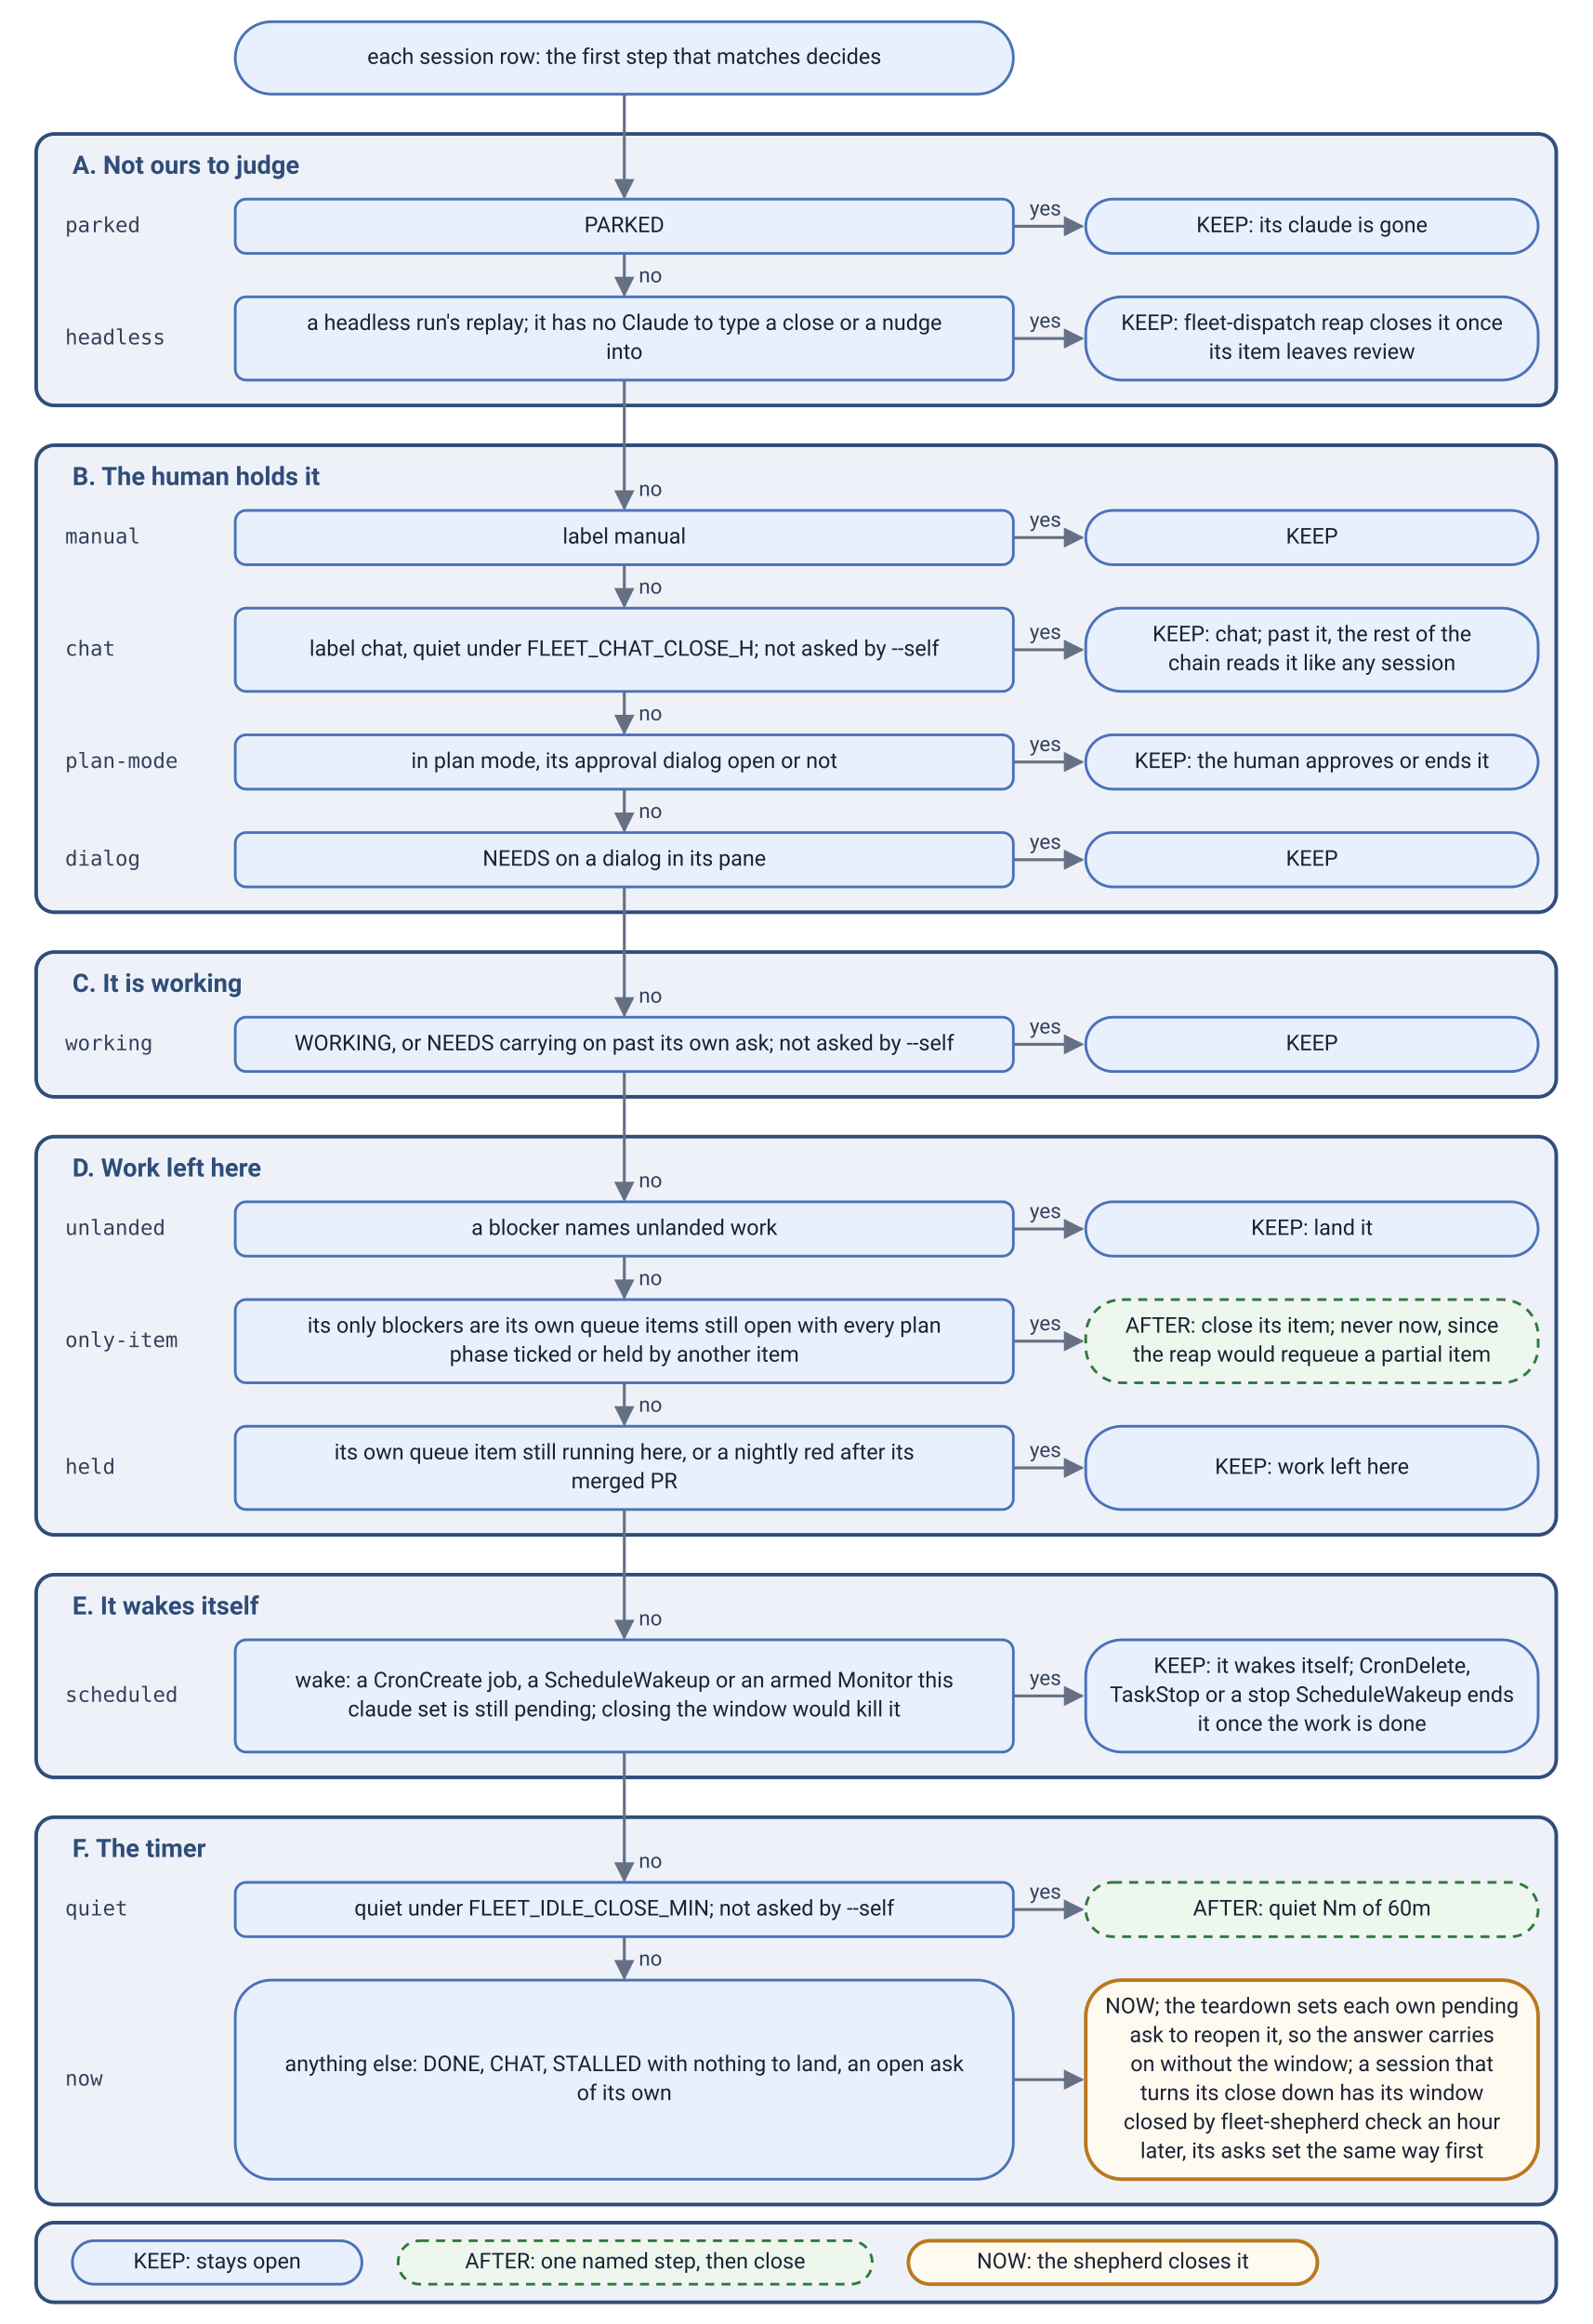
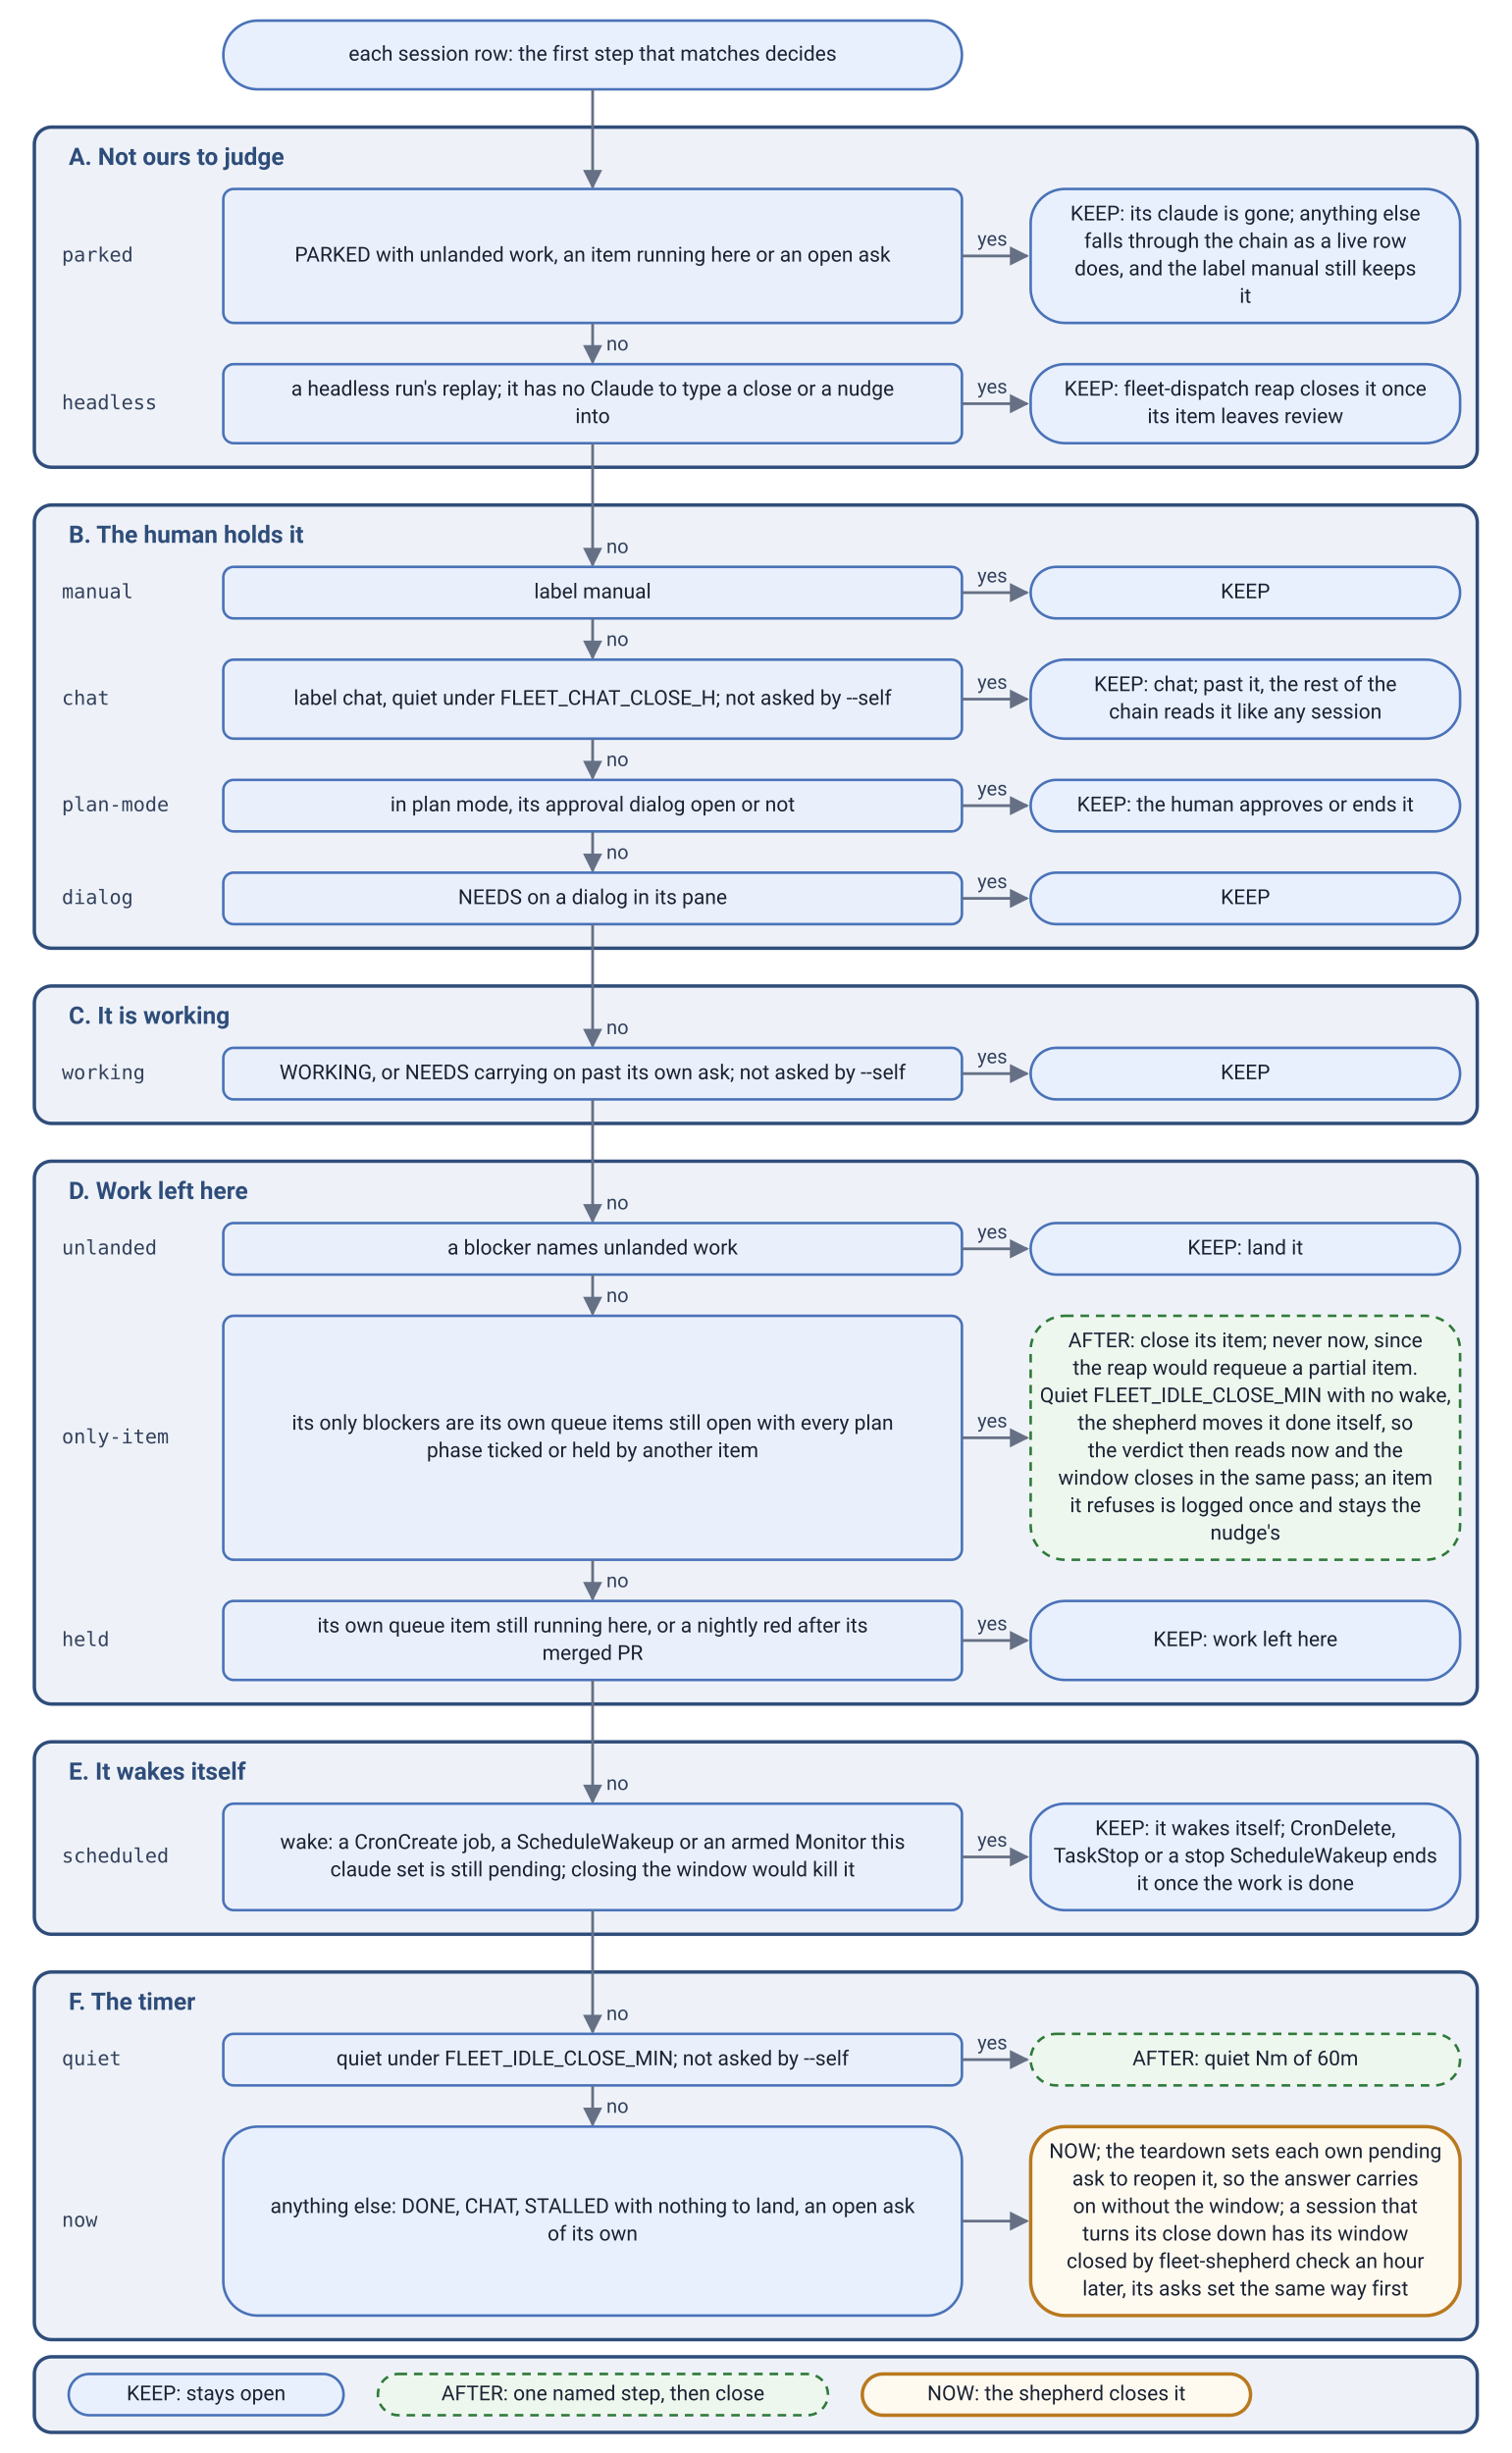
- <svg xmlns="http://www.w3.org/2000/svg" viewBox="0 0 880 1284" font-family="-apple-system, BlinkMacSystemFont, Segoe UI, Roboto, Helvetica, Arial, sans-serif">
+ <svg xmlns="http://www.w3.org/2000/svg" viewBox="0 0 880 1428" font-family="-apple-system, BlinkMacSystemFont, Segoe UI, Roboto, Helvetica, Arial, sans-serif">
  <defs>
    <marker id="arrow" viewBox="0 0 10 10" refX="9" refY="5" markerWidth="7" markerHeight="7" orient="auto-start-reverse">
      <path d="M0,0 L10,5 L0,10 z" fill="#667085" />
    </marker>
    <style>
      .lane { fill:#eef2f8; stroke:#2f4d7a; stroke-width:2; }
      .lane-title { font-size:14px; font-weight:600; fill:#2f4d7a; text-anchor:start; }
      .node { fill:#e8f0fe; stroke:#4a72b8; stroke-width:1.5; }
      .decision { fill:#eaf0fb; stroke:#4a72b8; stroke-width:1.5; }
      .keep { fill:#e8f0fe; stroke:#4a72b8; stroke-width:1.5; }
      .after { fill:#eef7ee; stroke:#2f7a3a; stroke-width:1.5; stroke-dasharray:5 4; }
      .now { fill:#fffaf0; stroke:#b9791f; stroke-width:2; }
      .label { font-size:14px; fill:#1a2233; text-anchor:middle; dominant-baseline:middle; }
      .label.sm { font-size:12px; }
      .step { font-size:11.5px; fill:#33415c; dominant-baseline:middle; font-family:ui-monospace, SFMono-Regular, Menlo, Consolas, monospace; }
      .edge { fill:none; stroke:#667085; stroke-width:1.6; marker-end:url(#arrow); }
      .elabel { font-size:11.5px; fill:#33415c; text-anchor:start; }
    </style>
  </defs>
  <rect class="node" x="130" y="12" width="430" height="40" rx="20" />
  <text class="label sm" x="345" y="32">each session row: the first step that matches decides</text>
-   <rect class="lane" x="20" y="74" width="840" height="150" rx="10" />
+   <rect class="lane" x="20" y="74" width="840" height="198" rx="10" />
  <text class="lane-title" x="40" y="96">A. Not ours to judge</text>
  <path class="edge" d="M345,52 V109" />
-   <text class="step" x="36" y="125">parked</text>
-   <rect class="decision" x="130" y="110" width="430" height="30" rx="6" />
-   <text class="label sm" x="345" y="125">PARKED</text>
-   <path class="edge" d="M560,125 H598" />
-   <text class="elabel" x="569" y="119">yes</text>
-   <rect class="keep" x="600" y="110" width="250" height="30" rx="15" />
-   <text class="label sm" x="725" y="125">KEEP: its claude is gone</text>
-   <path class="edge" d="M345,140 V163" />
-   <text class="elabel" x="353" y="156">no</text>
-   <text class="step" x="36" y="187">headless</text>
-   <rect class="decision" x="130" y="164" width="430" height="46" rx="6" />
-   <text class="label sm" x="345" y="179">a headless run's replay; it has no Claude to type a close or a nudge</text>
-   <text class="label sm" x="345" y="195">into</text>
-   <path class="edge" d="M560,187 H598" />
-   <text class="elabel" x="569" y="181">yes</text>
-   <rect class="keep" x="600" y="164" width="250" height="46" rx="20" />
-   <text class="label sm" x="725" y="179">KEEP: fleet-dispatch reap closes it once</text>
-   <text class="label sm" x="725" y="195">its item leaves review</text>
-   <rect class="lane" x="20" y="246" width="840" height="258" rx="10" />
-   <text class="lane-title" x="40" y="268">B. The human holds it</text>
-   <path class="edge" d="M345,210 V281" />
-   <text class="elabel" x="353" y="274">no</text>
-   <text class="step" x="36" y="297">manual</text>
-   <rect class="decision" x="130" y="282" width="430" height="30" rx="6" />
-   <text class="label sm" x="345" y="297">label manual</text>
-   <path class="edge" d="M560,297 H598" />
-   <text class="elabel" x="569" y="291">yes</text>
-   <rect class="keep" x="600" y="282" width="250" height="30" rx="15" />
-   <text class="label sm" x="725" y="297">KEEP</text>
-   <path class="edge" d="M345,312 V335" />
-   <text class="elabel" x="353" y="328">no</text>
-   <text class="step" x="36" y="359">chat</text>
-   <rect class="decision" x="130" y="336" width="430" height="46" rx="6" />
-   <text class="label sm" x="345" y="359">label chat, quiet under FLEET_CHAT_CLOSE_H; not asked by --self</text>
-   <path class="edge" d="M560,359 H598" />
-   <text class="elabel" x="569" y="353">yes</text>
-   <rect class="keep" x="600" y="336" width="250" height="46" rx="20" />
-   <text class="label sm" x="725" y="351">KEEP: chat; past it, the rest of the</text>
-   <text class="label sm" x="725" y="367">chain reads it like any session</text>
-   <path class="edge" d="M345,382 V405" />
-   <text class="elabel" x="353" y="398">no</text>
-   <text class="step" x="36" y="421">plan-mode</text>
-   <rect class="decision" x="130" y="406" width="430" height="30" rx="6" />
-   <text class="label sm" x="345" y="421">in plan mode, its approval dialog open or not</text>
-   <path class="edge" d="M560,421 H598" />
-   <text class="elabel" x="569" y="415">yes</text>
-   <rect class="keep" x="600" y="406" width="250" height="30" rx="15" />
-   <text class="label sm" x="725" y="421">KEEP: the human approves or ends it</text>
-   <path class="edge" d="M345,436 V459" />
-   <text class="elabel" x="353" y="452">no</text>
-   <text class="step" x="36" y="475">dialog</text>
-   <rect class="decision" x="130" y="460" width="430" height="30" rx="6" />
-   <text class="label sm" x="345" y="475">NEEDS on a dialog in its pane</text>
-   <path class="edge" d="M560,475 H598" />
-   <text class="elabel" x="569" y="469">yes</text>
-   <rect class="keep" x="600" y="460" width="250" height="30" rx="15" />
-   <text class="label sm" x="725" y="475">KEEP</text>
-   <rect class="lane" x="20" y="526" width="840" height="80" rx="10" />
-   <text class="lane-title" x="40" y="548">C. It is working</text>
-   <path class="edge" d="M345,490 V561" />
-   <text class="elabel" x="353" y="554">no</text>
-   <text class="step" x="36" y="577">working</text>
-   <rect class="decision" x="130" y="562" width="430" height="30" rx="6" />
-   <text class="label sm" x="345" y="577">WORKING, or NEEDS carrying on past its own ask; not asked by --self</text>
-   <path class="edge" d="M560,577 H598" />
-   <text class="elabel" x="569" y="571">yes</text>
-   <rect class="keep" x="600" y="562" width="250" height="30" rx="15" />
-   <text class="label sm" x="725" y="577">KEEP</text>
-   <rect class="lane" x="20" y="628" width="840" height="220" rx="10" />
-   <text class="lane-title" x="40" y="650">D. Work left here</text>
-   <path class="edge" d="M345,592 V663" />
-   <text class="elabel" x="353" y="656">no</text>
-   <text class="step" x="36" y="679">unlanded</text>
-   <rect class="decision" x="130" y="664" width="430" height="30" rx="6" />
-   <text class="label sm" x="345" y="679">a blocker names unlanded work</text>
-   <path class="edge" d="M560,679 H598" />
-   <text class="elabel" x="569" y="673">yes</text>
-   <rect class="keep" x="600" y="664" width="250" height="30" rx="15" />
-   <text class="label sm" x="725" y="679">KEEP: land it</text>
-   <path class="edge" d="M345,694 V717" />
-   <text class="elabel" x="353" y="710">no</text>
-   <text class="step" x="36" y="741">only-item</text>
-   <rect class="decision" x="130" y="718" width="430" height="46" rx="6" />
-   <text class="label sm" x="345" y="733">its only blockers are its own queue items still open with every plan</text>
-   <text class="label sm" x="345" y="749">phase ticked or held by another item</text>
-   <path class="edge" d="M560,741 H598" />
-   <text class="elabel" x="569" y="735">yes</text>
-   <rect class="after" x="600" y="718" width="250" height="46" rx="20" />
-   <text class="label sm" x="725" y="733">AFTER: close its item; never now, since</text>
-   <text class="label sm" x="725" y="749">the reap would requeue a partial item</text>
-   <path class="edge" d="M345,764 V787" />
-   <text class="elabel" x="353" y="780">no</text>
-   <text class="step" x="36" y="811">held</text>
-   <rect class="decision" x="130" y="788" width="430" height="46" rx="6" />
-   <text class="label sm" x="345" y="803">its own queue item still running here, or a nightly red after its</text>
-   <text class="label sm" x="345" y="819">merged PR</text>
-   <path class="edge" d="M560,811 H598" />
-   <text class="elabel" x="569" y="805">yes</text>
-   <rect class="keep" x="600" y="788" width="250" height="46" rx="20" />
-   <text class="label sm" x="725" y="811">KEEP: work left here</text>
-   <rect class="lane" x="20" y="870" width="840" height="112" rx="10" />
-   <text class="lane-title" x="40" y="892">E. It wakes itself</text>
-   <path class="edge" d="M345,834 V905" />
-   <text class="elabel" x="353" y="898">no</text>
-   <text class="step" x="36" y="937">scheduled</text>
-   <rect class="decision" x="130" y="906" width="430" height="62" rx="6" />
-   <text class="label sm" x="345" y="929">wake: a CronCreate job, a ScheduleWakeup or an armed Monitor this</text>
-   <text class="label sm" x="345" y="945">claude set is still pending; closing the window would kill it</text>
-   <path class="edge" d="M560,937 H598" />
-   <text class="elabel" x="569" y="931">yes</text>
-   <rect class="keep" x="600" y="906" width="250" height="62" rx="20" />
-   <text class="label sm" x="725" y="921">KEEP: it wakes itself; CronDelete,</text>
-   <text class="label sm" x="725" y="937">TaskStop or a stop ScheduleWakeup ends</text>
-   <text class="label sm" x="725" y="953">it once the work is done</text>
-   <rect class="lane" x="20" y="1004" width="840" height="214" rx="10" />
-   <text class="lane-title" x="40" y="1026">F. The timer</text>
-   <path class="edge" d="M345,968 V1039" />
-   <text class="elabel" x="353" y="1032">no</text>
-   <text class="step" x="36" y="1055">quiet</text>
-   <rect class="decision" x="130" y="1040" width="430" height="30" rx="6" />
-   <text class="label sm" x="345" y="1055">quiet under FLEET_IDLE_CLOSE_MIN; not asked by --self</text>
-   <path class="edge" d="M560,1055 H598" />
-   <text class="elabel" x="569" y="1049">yes</text>
-   <rect class="after" x="600" y="1040" width="250" height="30" rx="15" />
-   <text class="label sm" x="725" y="1055">AFTER: quiet Nm of 60m</text>
-   <path class="edge" d="M345,1070 V1093" />
-   <text class="elabel" x="353" y="1086">no</text>
-   <text class="step" x="36" y="1149">now</text>
-   <rect class="node" x="130" y="1094" width="430" height="110" rx="20" />
-   <text class="label sm" x="345" y="1141">anything else: DONE, CHAT, STALLED with nothing to land, an open ask</text>
-   <text class="label sm" x="345" y="1157">of its own</text>
-   <path class="edge" d="M560,1149 H598" />
-   <rect class="now" x="600" y="1094" width="250" height="110" rx="20" />
-   <text class="label sm" x="725" y="1109">NOW; the teardown sets each own pending</text>
-   <text class="label sm" x="725" y="1125">ask to reopen it, so the answer carries</text>
-   <text class="label sm" x="725" y="1141">on without the window; a session that</text>
-   <text class="label sm" x="725" y="1157">turns its close down has its window</text>
-   <text class="label sm" x="725" y="1173">closed by fleet-shepherd check an hour</text>
-   <text class="label sm" x="725" y="1189">later, its asks set the same way first</text>
-   <rect class="lane" x="20" y="1228" width="840" height="44" rx="10" />
-   <rect class="keep" x="40" y="1238" width="160" height="24" rx="12" />
-   <text class="label sm" x="120" y="1250">KEEP: stays open</text>
-   <rect class="after" x="220" y="1238" width="262" height="24" rx="12" />
-   <text class="label sm" x="351" y="1250">AFTER: one named step, then close</text>
-   <rect class="now" x="502" y="1238" width="226" height="24" rx="12" />
-   <text class="label sm" x="615" y="1250">NOW: the shepherd closes it</text>
+   <text class="step" x="36" y="149">parked</text>
+   <rect class="decision" x="130" y="110" width="430" height="78" rx="6" />
+   <text class="label sm" x="345" y="149">PARKED with unlanded work, an item running here or an open ask</text>
+   <path class="edge" d="M560,149 H598" />
+   <text class="elabel" x="569" y="143">yes</text>
+   <rect class="keep" x="600" y="110" width="250" height="78" rx="20" />
+   <text class="label sm" x="725" y="125">KEEP: its claude is gone; anything else</text>
+   <text class="label sm" x="725" y="141">falls through the chain as a live row</text>
+   <text class="label sm" x="725" y="157">does, and the label manual still keeps</text>
+   <text class="label sm" x="725" y="173">it</text>
+   <path class="edge" d="M345,188 V211" />
+   <text class="elabel" x="353" y="204">no</text>
+   <text class="step" x="36" y="235">headless</text>
+   <rect class="decision" x="130" y="212" width="430" height="46" rx="6" />
+   <text class="label sm" x="345" y="227">a headless run's replay; it has no Claude to type a close or a nudge</text>
+   <text class="label sm" x="345" y="243">into</text>
+   <path class="edge" d="M560,235 H598" />
+   <text class="elabel" x="569" y="229">yes</text>
+   <rect class="keep" x="600" y="212" width="250" height="46" rx="20" />
+   <text class="label sm" x="725" y="227">KEEP: fleet-dispatch reap closes it once</text>
+   <text class="label sm" x="725" y="243">its item leaves review</text>
+   <rect class="lane" x="20" y="294" width="840" height="258" rx="10" />
+   <text class="lane-title" x="40" y="316">B. The human holds it</text>
+   <path class="edge" d="M345,258 V329" />
+   <text class="elabel" x="353" y="322">no</text>
+   <text class="step" x="36" y="345">manual</text>
+   <rect class="decision" x="130" y="330" width="430" height="30" rx="6" />
+   <text class="label sm" x="345" y="345">label manual</text>
+   <path class="edge" d="M560,345 H598" />
+   <text class="elabel" x="569" y="339">yes</text>
+   <rect class="keep" x="600" y="330" width="250" height="30" rx="15" />
+   <text class="label sm" x="725" y="345">KEEP</text>
+   <path class="edge" d="M345,360 V383" />
+   <text class="elabel" x="353" y="376">no</text>
+   <text class="step" x="36" y="407">chat</text>
+   <rect class="decision" x="130" y="384" width="430" height="46" rx="6" />
+   <text class="label sm" x="345" y="407">label chat, quiet under FLEET_CHAT_CLOSE_H; not asked by --self</text>
+   <path class="edge" d="M560,407 H598" />
+   <text class="elabel" x="569" y="401">yes</text>
+   <rect class="keep" x="600" y="384" width="250" height="46" rx="20" />
+   <text class="label sm" x="725" y="399">KEEP: chat; past it, the rest of the</text>
+   <text class="label sm" x="725" y="415">chain reads it like any session</text>
+   <path class="edge" d="M345,430 V453" />
+   <text class="elabel" x="353" y="446">no</text>
+   <text class="step" x="36" y="469">plan-mode</text>
+   <rect class="decision" x="130" y="454" width="430" height="30" rx="6" />
+   <text class="label sm" x="345" y="469">in plan mode, its approval dialog open or not</text>
+   <path class="edge" d="M560,469 H598" />
+   <text class="elabel" x="569" y="463">yes</text>
+   <rect class="keep" x="600" y="454" width="250" height="30" rx="15" />
+   <text class="label sm" x="725" y="469">KEEP: the human approves or ends it</text>
+   <path class="edge" d="M345,484 V507" />
+   <text class="elabel" x="353" y="500">no</text>
+   <text class="step" x="36" y="523">dialog</text>
+   <rect class="decision" x="130" y="508" width="430" height="30" rx="6" />
+   <text class="label sm" x="345" y="523">NEEDS on a dialog in its pane</text>
+   <path class="edge" d="M560,523 H598" />
+   <text class="elabel" x="569" y="517">yes</text>
+   <rect class="keep" x="600" y="508" width="250" height="30" rx="15" />
+   <text class="label sm" x="725" y="523">KEEP</text>
+   <rect class="lane" x="20" y="574" width="840" height="80" rx="10" />
+   <text class="lane-title" x="40" y="596">C. It is working</text>
+   <path class="edge" d="M345,538 V609" />
+   <text class="elabel" x="353" y="602">no</text>
+   <text class="step" x="36" y="625">working</text>
+   <rect class="decision" x="130" y="610" width="430" height="30" rx="6" />
+   <text class="label sm" x="345" y="625">WORKING, or NEEDS carrying on past its own ask; not asked by --self</text>
+   <path class="edge" d="M560,625 H598" />
+   <text class="elabel" x="569" y="619">yes</text>
+   <rect class="keep" x="600" y="610" width="250" height="30" rx="15" />
+   <text class="label sm" x="725" y="625">KEEP</text>
+   <rect class="lane" x="20" y="676" width="840" height="316" rx="10" />
+   <text class="lane-title" x="40" y="698">D. Work left here</text>
+   <path class="edge" d="M345,640 V711" />
+   <text class="elabel" x="353" y="704">no</text>
+   <text class="step" x="36" y="727">unlanded</text>
+   <rect class="decision" x="130" y="712" width="430" height="30" rx="6" />
+   <text class="label sm" x="345" y="727">a blocker names unlanded work</text>
+   <path class="edge" d="M560,727 H598" />
+   <text class="elabel" x="569" y="721">yes</text>
+   <rect class="keep" x="600" y="712" width="250" height="30" rx="15" />
+   <text class="label sm" x="725" y="727">KEEP: land it</text>
+   <path class="edge" d="M345,742 V765" />
+   <text class="elabel" x="353" y="758">no</text>
+   <text class="step" x="36" y="837">only-item</text>
+   <rect class="decision" x="130" y="766" width="430" height="142" rx="6" />
+   <text class="label sm" x="345" y="829">its only blockers are its own queue items still open with every plan</text>
+   <text class="label sm" x="345" y="845">phase ticked or held by another item</text>
+   <path class="edge" d="M560,837 H598" />
+   <text class="elabel" x="569" y="831">yes</text>
+   <rect class="after" x="600" y="766" width="250" height="142" rx="20" />
+   <text class="label sm" x="725" y="781">AFTER: close its item; never now, since</text>
+   <text class="label sm" x="725" y="797">the reap would requeue a partial item.</text>
+   <text class="label sm" x="725" y="813">Quiet FLEET_IDLE_CLOSE_MIN with no wake,</text>
+   <text class="label sm" x="725" y="829">the shepherd moves it done itself, so</text>
+   <text class="label sm" x="725" y="845">the verdict then reads now and the</text>
+   <text class="label sm" x="725" y="861">window closes in the same pass; an item</text>
+   <text class="label sm" x="725" y="877">it refuses is logged once and stays the</text>
+   <text class="label sm" x="725" y="893">nudge's</text>
+   <path class="edge" d="M345,908 V931" />
+   <text class="elabel" x="353" y="924">no</text>
+   <text class="step" x="36" y="955">held</text>
+   <rect class="decision" x="130" y="932" width="430" height="46" rx="6" />
+   <text class="label sm" x="345" y="947">its own queue item still running here, or a nightly red after its</text>
+   <text class="label sm" x="345" y="963">merged PR</text>
+   <path class="edge" d="M560,955 H598" />
+   <text class="elabel" x="569" y="949">yes</text>
+   <rect class="keep" x="600" y="932" width="250" height="46" rx="20" />
+   <text class="label sm" x="725" y="955">KEEP: work left here</text>
+   <rect class="lane" x="20" y="1014" width="840" height="112" rx="10" />
+   <text class="lane-title" x="40" y="1036">E. It wakes itself</text>
+   <path class="edge" d="M345,978 V1049" />
+   <text class="elabel" x="353" y="1042">no</text>
+   <text class="step" x="36" y="1081">scheduled</text>
+   <rect class="decision" x="130" y="1050" width="430" height="62" rx="6" />
+   <text class="label sm" x="345" y="1073">wake: a CronCreate job, a ScheduleWakeup or an armed Monitor this</text>
+   <text class="label sm" x="345" y="1089">claude set is still pending; closing the window would kill it</text>
+   <path class="edge" d="M560,1081 H598" />
+   <text class="elabel" x="569" y="1075">yes</text>
+   <rect class="keep" x="600" y="1050" width="250" height="62" rx="20" />
+   <text class="label sm" x="725" y="1065">KEEP: it wakes itself; CronDelete,</text>
+   <text class="label sm" x="725" y="1081">TaskStop or a stop ScheduleWakeup ends</text>
+   <text class="label sm" x="725" y="1097">it once the work is done</text>
+   <rect class="lane" x="20" y="1148" width="840" height="214" rx="10" />
+   <text class="lane-title" x="40" y="1170">F. The timer</text>
+   <path class="edge" d="M345,1112 V1183" />
+   <text class="elabel" x="353" y="1176">no</text>
+   <text class="step" x="36" y="1199">quiet</text>
+   <rect class="decision" x="130" y="1184" width="430" height="30" rx="6" />
+   <text class="label sm" x="345" y="1199">quiet under FLEET_IDLE_CLOSE_MIN; not asked by --self</text>
+   <path class="edge" d="M560,1199 H598" />
+   <text class="elabel" x="569" y="1193">yes</text>
+   <rect class="after" x="600" y="1184" width="250" height="30" rx="15" />
+   <text class="label sm" x="725" y="1199">AFTER: quiet Nm of 60m</text>
+   <path class="edge" d="M345,1214 V1237" />
+   <text class="elabel" x="353" y="1230">no</text>
+   <text class="step" x="36" y="1293">now</text>
+   <rect class="node" x="130" y="1238" width="430" height="110" rx="20" />
+   <text class="label sm" x="345" y="1285">anything else: DONE, CHAT, STALLED with nothing to land, an open ask</text>
+   <text class="label sm" x="345" y="1301">of its own</text>
+   <path class="edge" d="M560,1293 H598" />
+   <rect class="now" x="600" y="1238" width="250" height="110" rx="20" />
+   <text class="label sm" x="725" y="1253">NOW; the teardown sets each own pending</text>
+   <text class="label sm" x="725" y="1269">ask to reopen it, so the answer carries</text>
+   <text class="label sm" x="725" y="1285">on without the window; a session that</text>
+   <text class="label sm" x="725" y="1301">turns its close down has its window</text>
+   <text class="label sm" x="725" y="1317">closed by fleet-shepherd check an hour</text>
+   <text class="label sm" x="725" y="1333">later, its asks set the same way first</text>
+   <rect class="lane" x="20" y="1372" width="840" height="44" rx="10" />
+   <rect class="keep" x="40" y="1382" width="160" height="24" rx="12" />
+   <text class="label sm" x="120" y="1394">KEEP: stays open</text>
+   <rect class="after" x="220" y="1382" width="262" height="24" rx="12" />
+   <text class="label sm" x="351" y="1394">AFTER: one named step, then close</text>
+   <rect class="now" x="502" y="1382" width="226" height="24" rx="12" />
+   <text class="label sm" x="615" y="1394">NOW: the shepherd closes it</text>
</svg>
